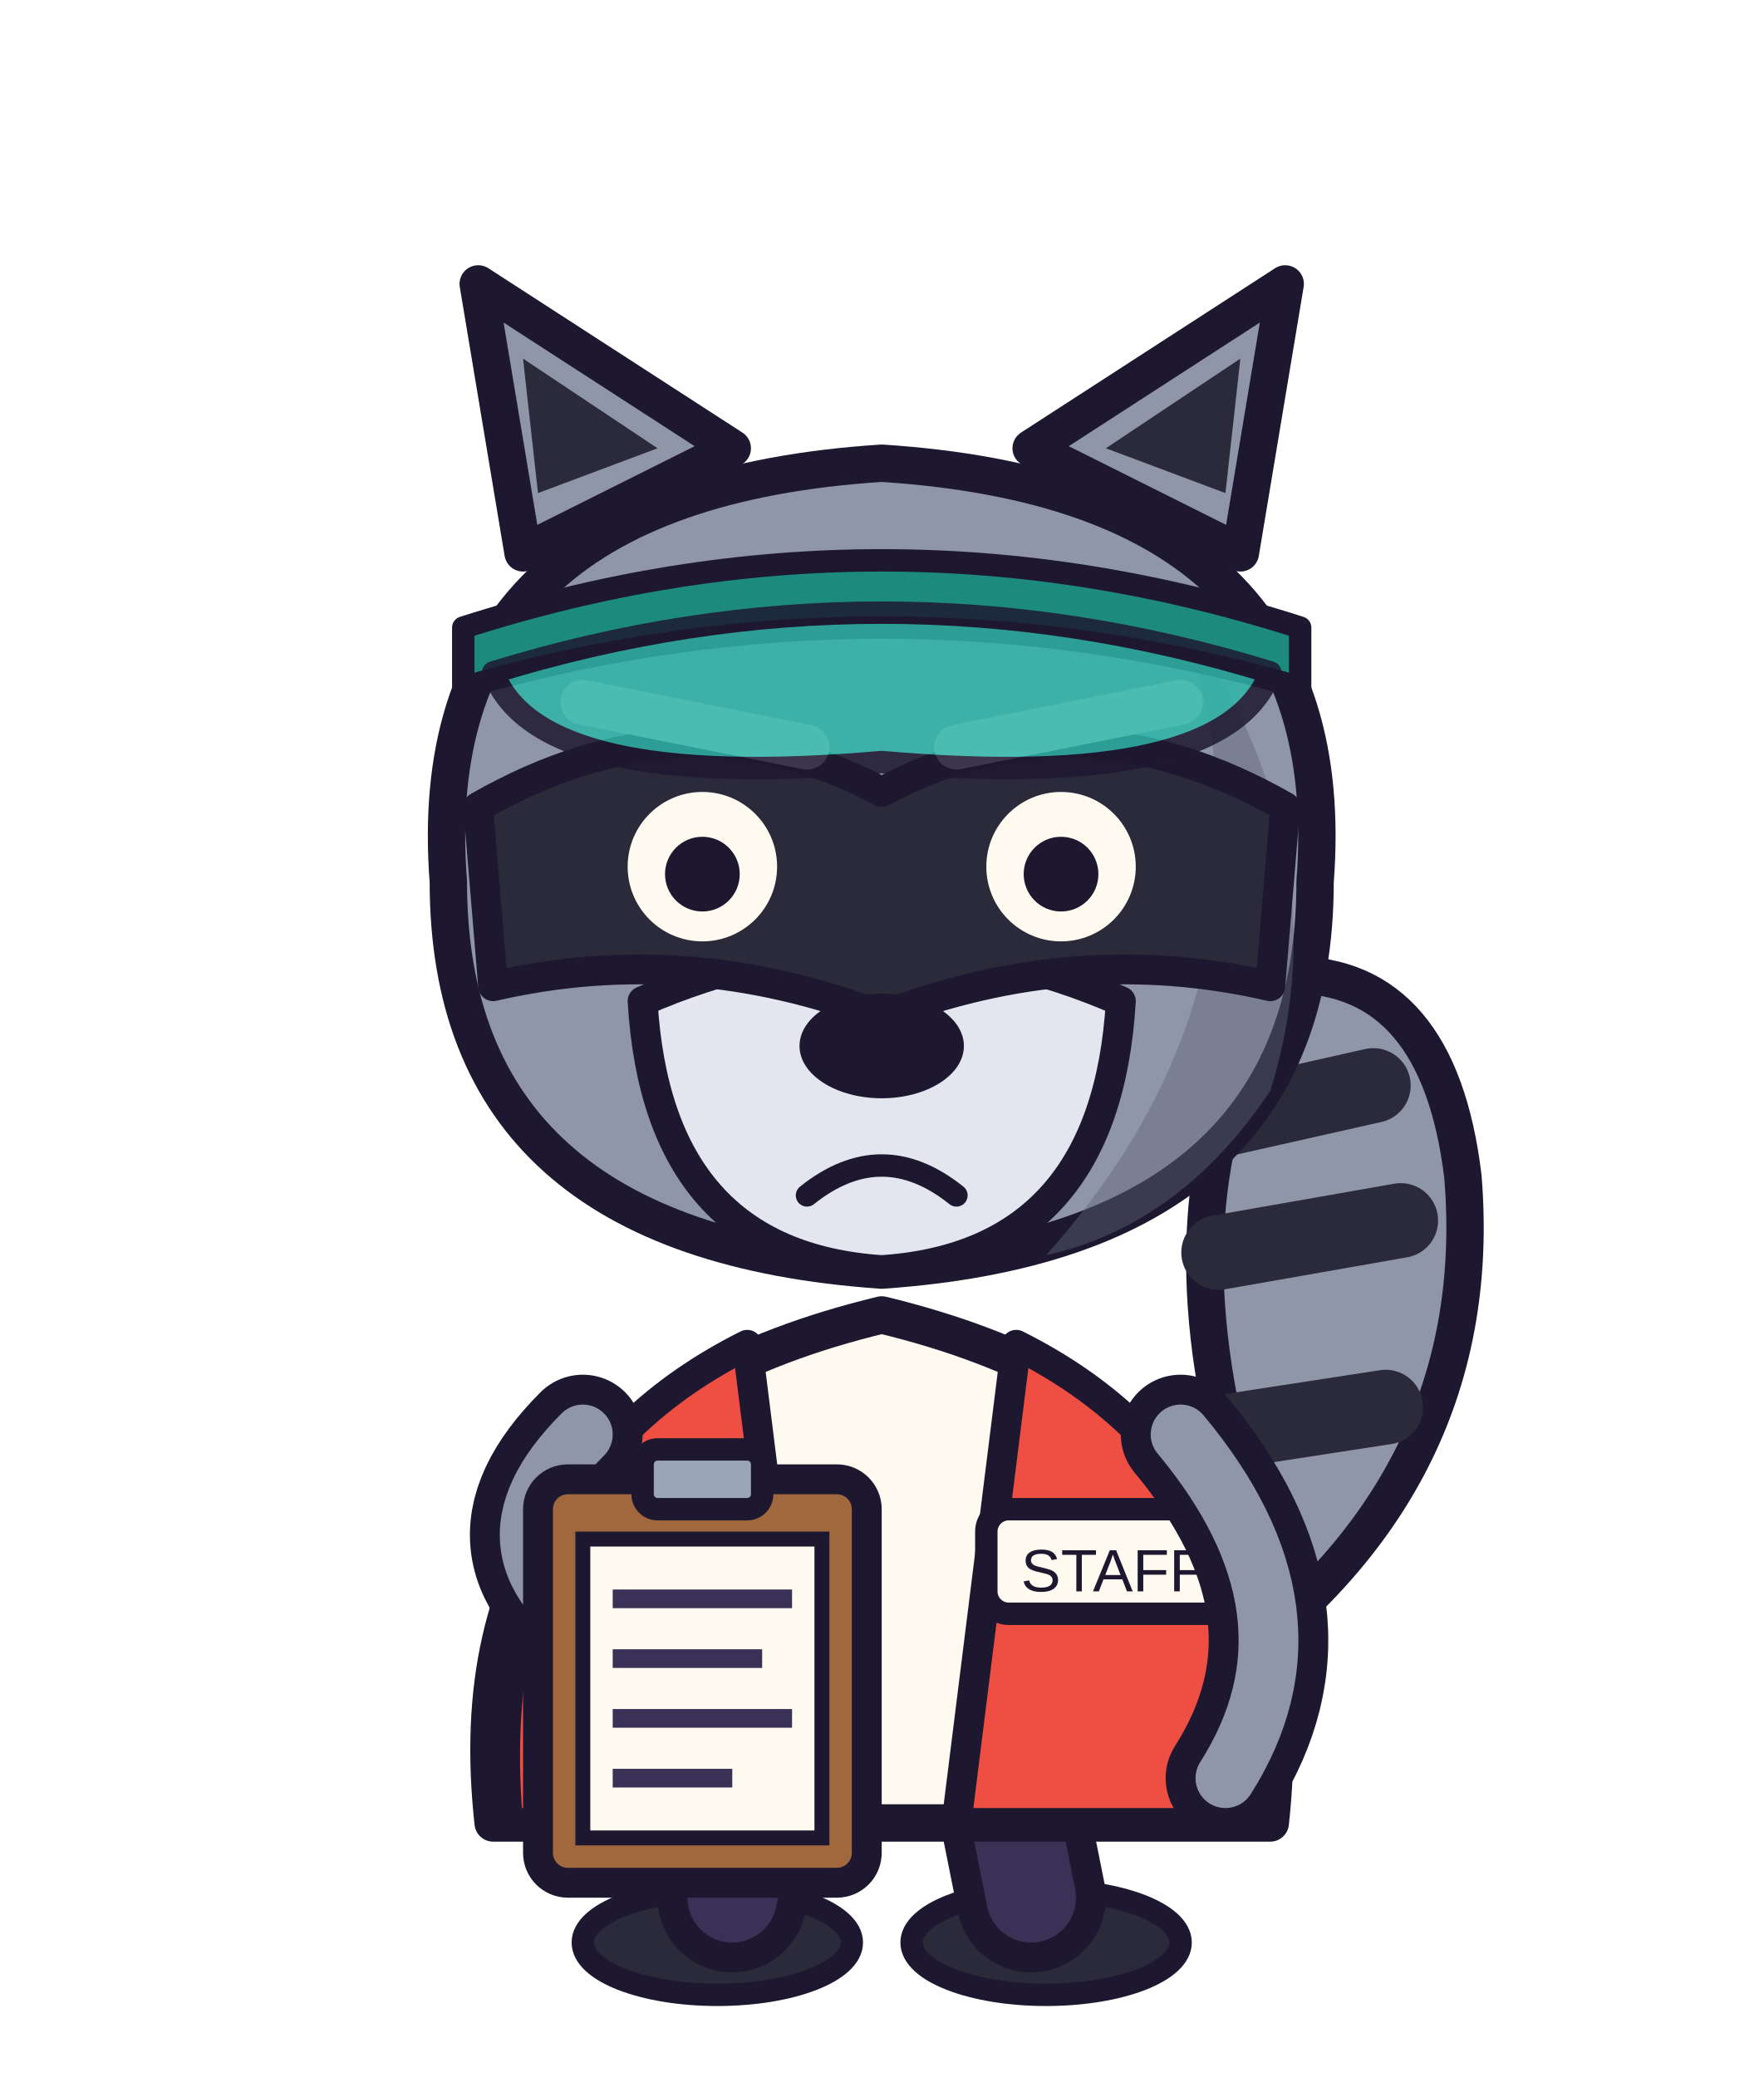
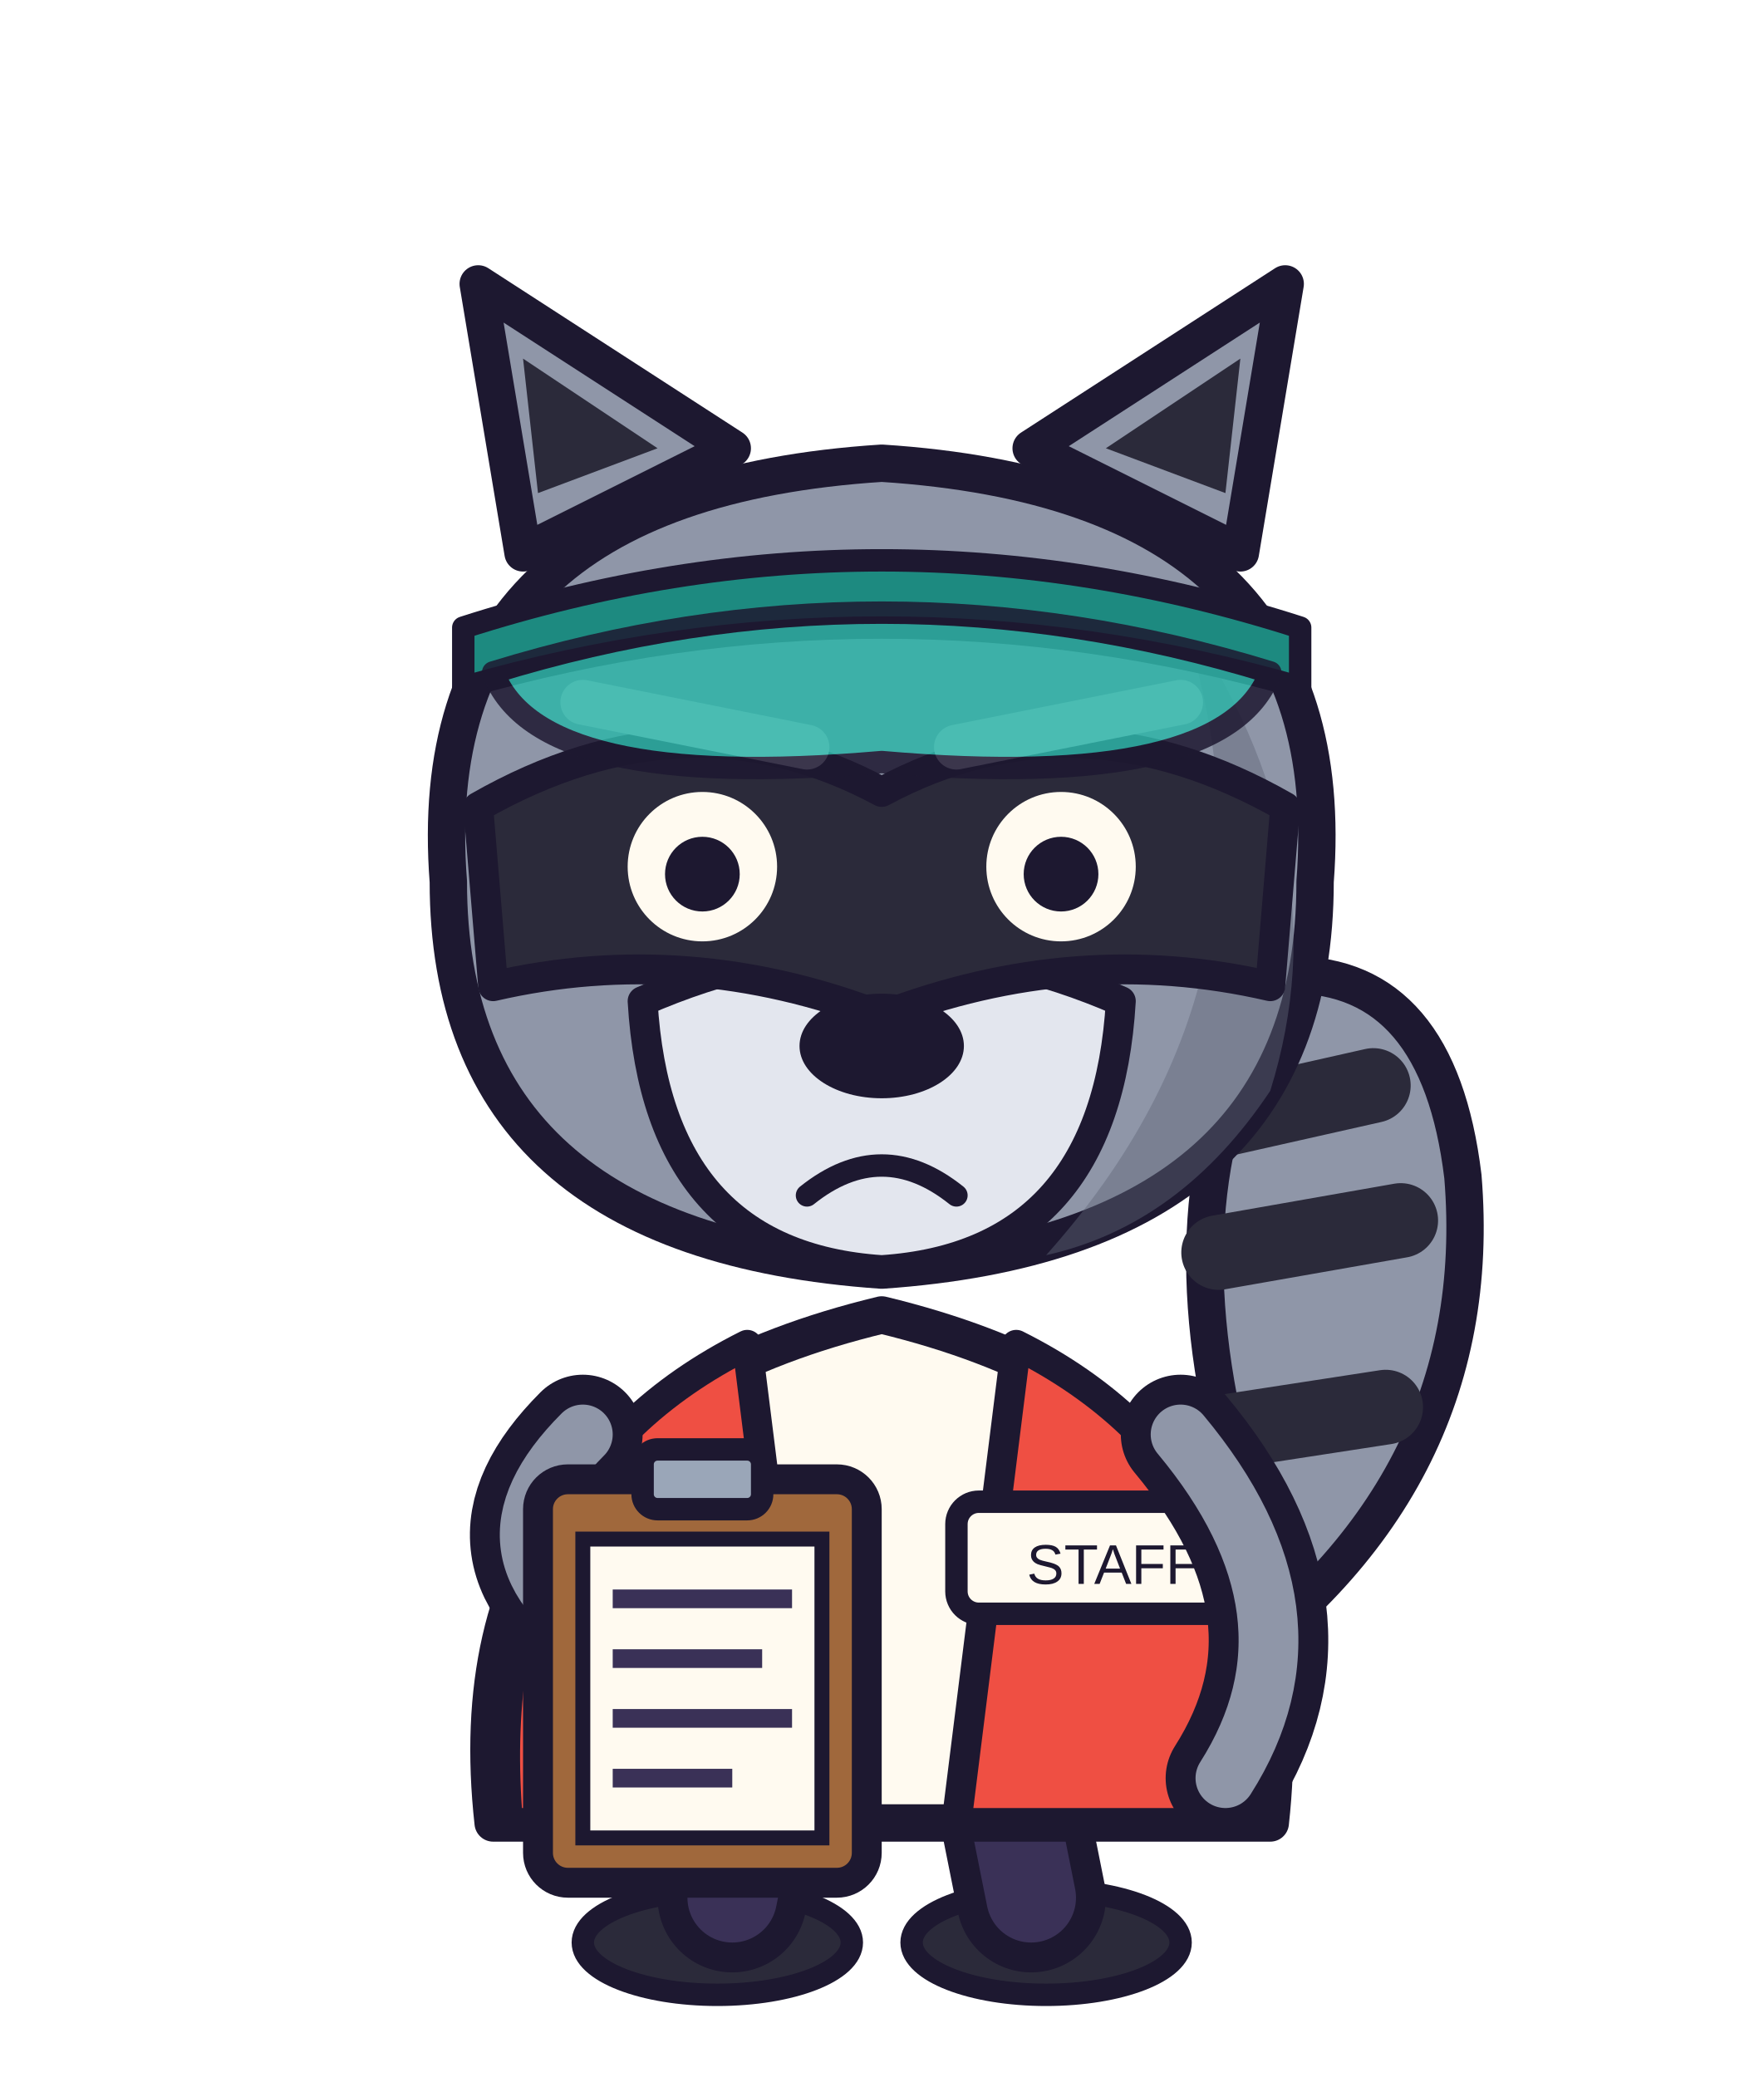
<svg xmlns="http://www.w3.org/2000/svg" viewBox="-8 -8 236 278" width="236" height="278">
  <g>
    <g transform="rotate(-24 160 210)">
      <path d="M150 214 Q196 206 210 166 Q218 140 200 132 Q176 146 168 180 Q160 200 150 214 Z" fill="#8f96a8" stroke="#1d1830" stroke-width="5" stroke-linejoin="round" stroke-linecap="round" />
      <path d="M204 150 L184 146 M200 168 L176 162 M188 190 L166 184" stroke="#2b2a3a" stroke-width="10" stroke-linecap="round" />
    </g>
    <ellipse cx="88" cy="252" rx="18" ry="7" fill="#2b2a3a" stroke="#1d1830" stroke-width="3" stroke-linejoin="round" stroke-linecap="round" />
    <ellipse cx="132" cy="252" rx="18" ry="7" fill="#2b2a3a" stroke="#1d1830" stroke-width="3" stroke-linejoin="round" stroke-linecap="round" />
    <g>
      <path d="M94 226 L90 246" fill="none" stroke="#1d1830" stroke-width="20" stroke-linecap="round" stroke-linejoin="round" />
      <path d="M94 226 L90 246" fill="none" stroke="#3a3157" stroke-width="12" stroke-linecap="round" stroke-linejoin="round" />
    </g>
    <g>
      <path d="M126 226 L130 246" fill="none" stroke="#1d1830" stroke-width="20" stroke-linecap="round" stroke-linejoin="round" />
      <path d="M126 226 L130 246" fill="none" stroke="#3a3157" stroke-width="12" stroke-linecap="round" stroke-linejoin="round" />
    </g>
    <path d="M58 236 Q52 182 110 168 Q168 182 162 236 Z" fill="#fffaf0" stroke="#1d1830" stroke-width="5" stroke-linejoin="round" stroke-linecap="round" />
    <path d="M60 236 Q56 190 92 172 L100 236 Z" fill="#ef4f43" stroke="#1d1830" stroke-width="4" stroke-linejoin="round" stroke-linecap="round" />
    <path d="M160 236 Q164 190 128 172 L120 236 Z" fill="#ef4f43" stroke="#1d1830" stroke-width="4" stroke-linejoin="round" stroke-linecap="round" />
-     <rect x="124" y="194" width="34" height="14" rx="3" fill="#fffaf0" stroke="#1d1830" stroke-width="3" stroke-linejoin="round" stroke-linecap="round" />
-     <text x="141" y="205" text-anchor="middle" font-size="8" font-family="Arial Black, Arial, sans-serif" fill="#1d1830">STAFF</text>
+     <rect x="120" y="193" width="42" height="15" rx="3" fill="#fffaf0" stroke="#1d1830" stroke-width="3" stroke-linejoin="round" stroke-linecap="round" />
+     <text x="141" y="204" text-anchor="middle" font-size="7.5" font-family="Arial Black, Arial, sans-serif" fill="#1d1830">STAFF</text>
    <g>
      <path d="M150 184 Q170 208 156 230" fill="none" stroke="#1d1830" stroke-width="16" stroke-linecap="round" stroke-linejoin="round" />
      <path d="M150 184 Q170 208 156 230" fill="none" stroke="#8f96a8" stroke-width="8" stroke-linecap="round" stroke-linejoin="round" />
    </g>
    <g>
      <path d="M70 184 Q54 200 74 212" fill="none" stroke="#1d1830" stroke-width="16" stroke-linecap="round" stroke-linejoin="round" />
      <path d="M70 184 Q54 200 74 212" fill="none" stroke="#8f96a8" stroke-width="8" stroke-linecap="round" stroke-linejoin="round" />
    </g>
    <rect x="64" y="190" width="44" height="54" rx="4" fill="#a0683c" stroke="#1d1830" stroke-width="4" stroke-linejoin="round" stroke-linecap="round" />
    <rect x="70" y="198" width="32" height="40" fill="#fffaf0" stroke="#1d1830" stroke-width="2" />
    <path d="M74 206 L98 206 M74 214 L94 214 M74 222 L98 222 M74 230 L90 230" stroke="#3a3157" stroke-width="2.5" />
    <rect x="78" y="186" width="16" height="8" rx="2" fill="#9aa6b8" stroke="#1d1830" stroke-width="3" stroke-linejoin="round" stroke-linecap="round" />
    <path d="M62 66 L56 30 L90 52 Z M158 66 L164 30 L130 52 Z" fill="#8f96a8" stroke="#1d1830" stroke-width="5" stroke-linejoin="round" stroke-linecap="round" />
    <path d="M64 58 L62 40 L80 52 Z M156 58 L158 40 L140 52 Z" fill="#2b2a3a" />
    <path d="M52 110 Q48 58 110 54 Q172 58 168 110 Q168 158 110 162 Q52 158 52 110 Z" fill="#8f96a8" stroke="#1d1830" stroke-width="5" stroke-linejoin="round" stroke-linecap="round" />
    <path d="M150 74 Q172 106 162 138 Q150 156 132 160 Q166 122 150 74 Z" fill="#5f6578" opacity="0.45" />
    <path d="M78 126 Q110 112 142 126 Q140 160 110 162 Q80 160 78 126 Z" fill="#e3e6ee" stroke="#1d1830" stroke-width="4" stroke-linejoin="round" stroke-linecap="round" />
    <path d="M56 100 Q84 84 110 98 Q136 84 164 100 L162 124 Q136 118 110 128 Q84 118 58 124 Z" fill="#2b2a3a" stroke="#1d1830" stroke-width="4" stroke-linejoin="round" stroke-linecap="round" />
    <g>
      <circle cx="86" cy="108" r="10" fill="#fffaf0" />
      <circle cx="134" cy="108" r="10" fill="#fffaf0" />
      <circle cx="86" cy="109" r="5" fill="#1d1830" />
      <circle cx="134" cy="109" r="5" fill="#1d1830" />
    </g>
    <path d="M70 86 L100 92 M120 92 L150 86" fill="none" stroke="#e3e6ee" stroke-width="6" stroke-linecap="round" />
    <ellipse cx="110" cy="132" rx="11" ry="7" fill="#1d1830" />
    <path d="M100 152 Q110 144 120 152" fill="none" stroke="#1d1830" stroke-width="3" stroke-linejoin="round" stroke-linecap="round" />
    <path d="M54 76 Q110 58 166 76 L166 84 Q110 68 54 84 Z" fill="#1d8a80" stroke="#1d1830" stroke-width="3" stroke-linejoin="round" stroke-linecap="round" />
    <path d="M58 82 Q110 66 162 82 Q156 98 110 94 Q64 98 58 82 Z" fill="#2fb5a8" opacity="0.85" stroke="#1d1830" stroke-width="3" stroke-linejoin="round" stroke-linecap="round" />
  </g>
</svg>
